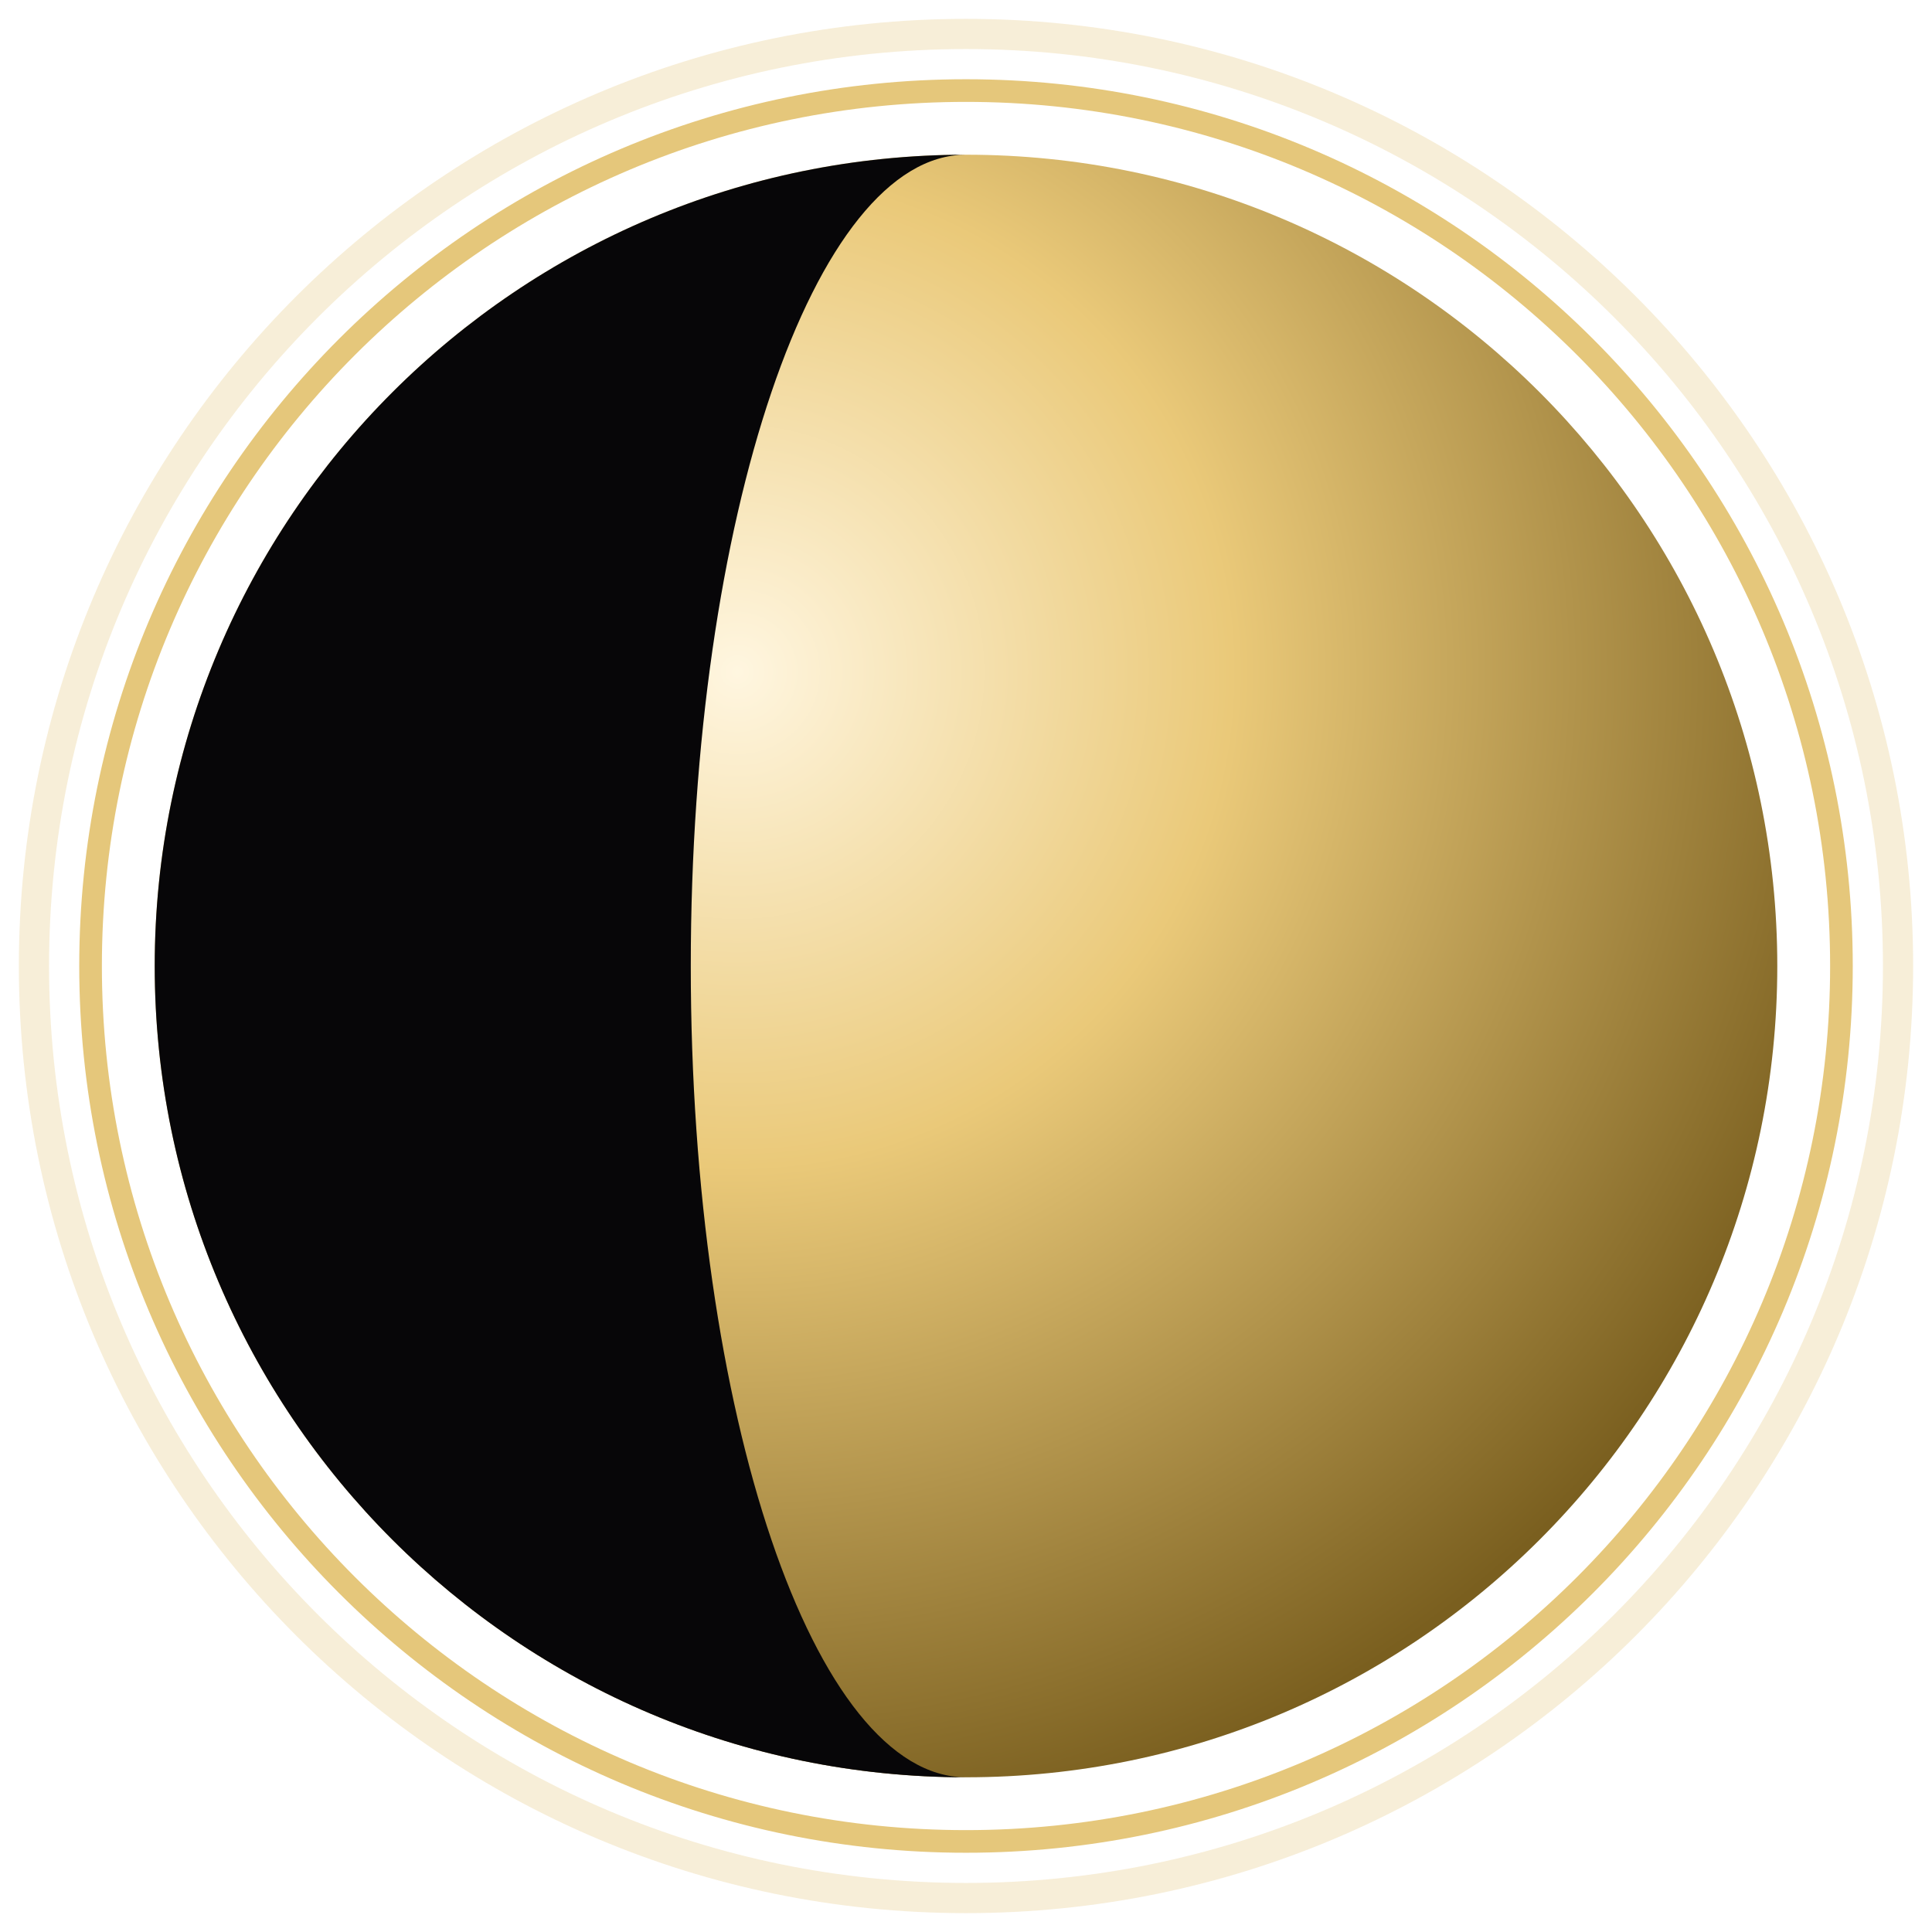
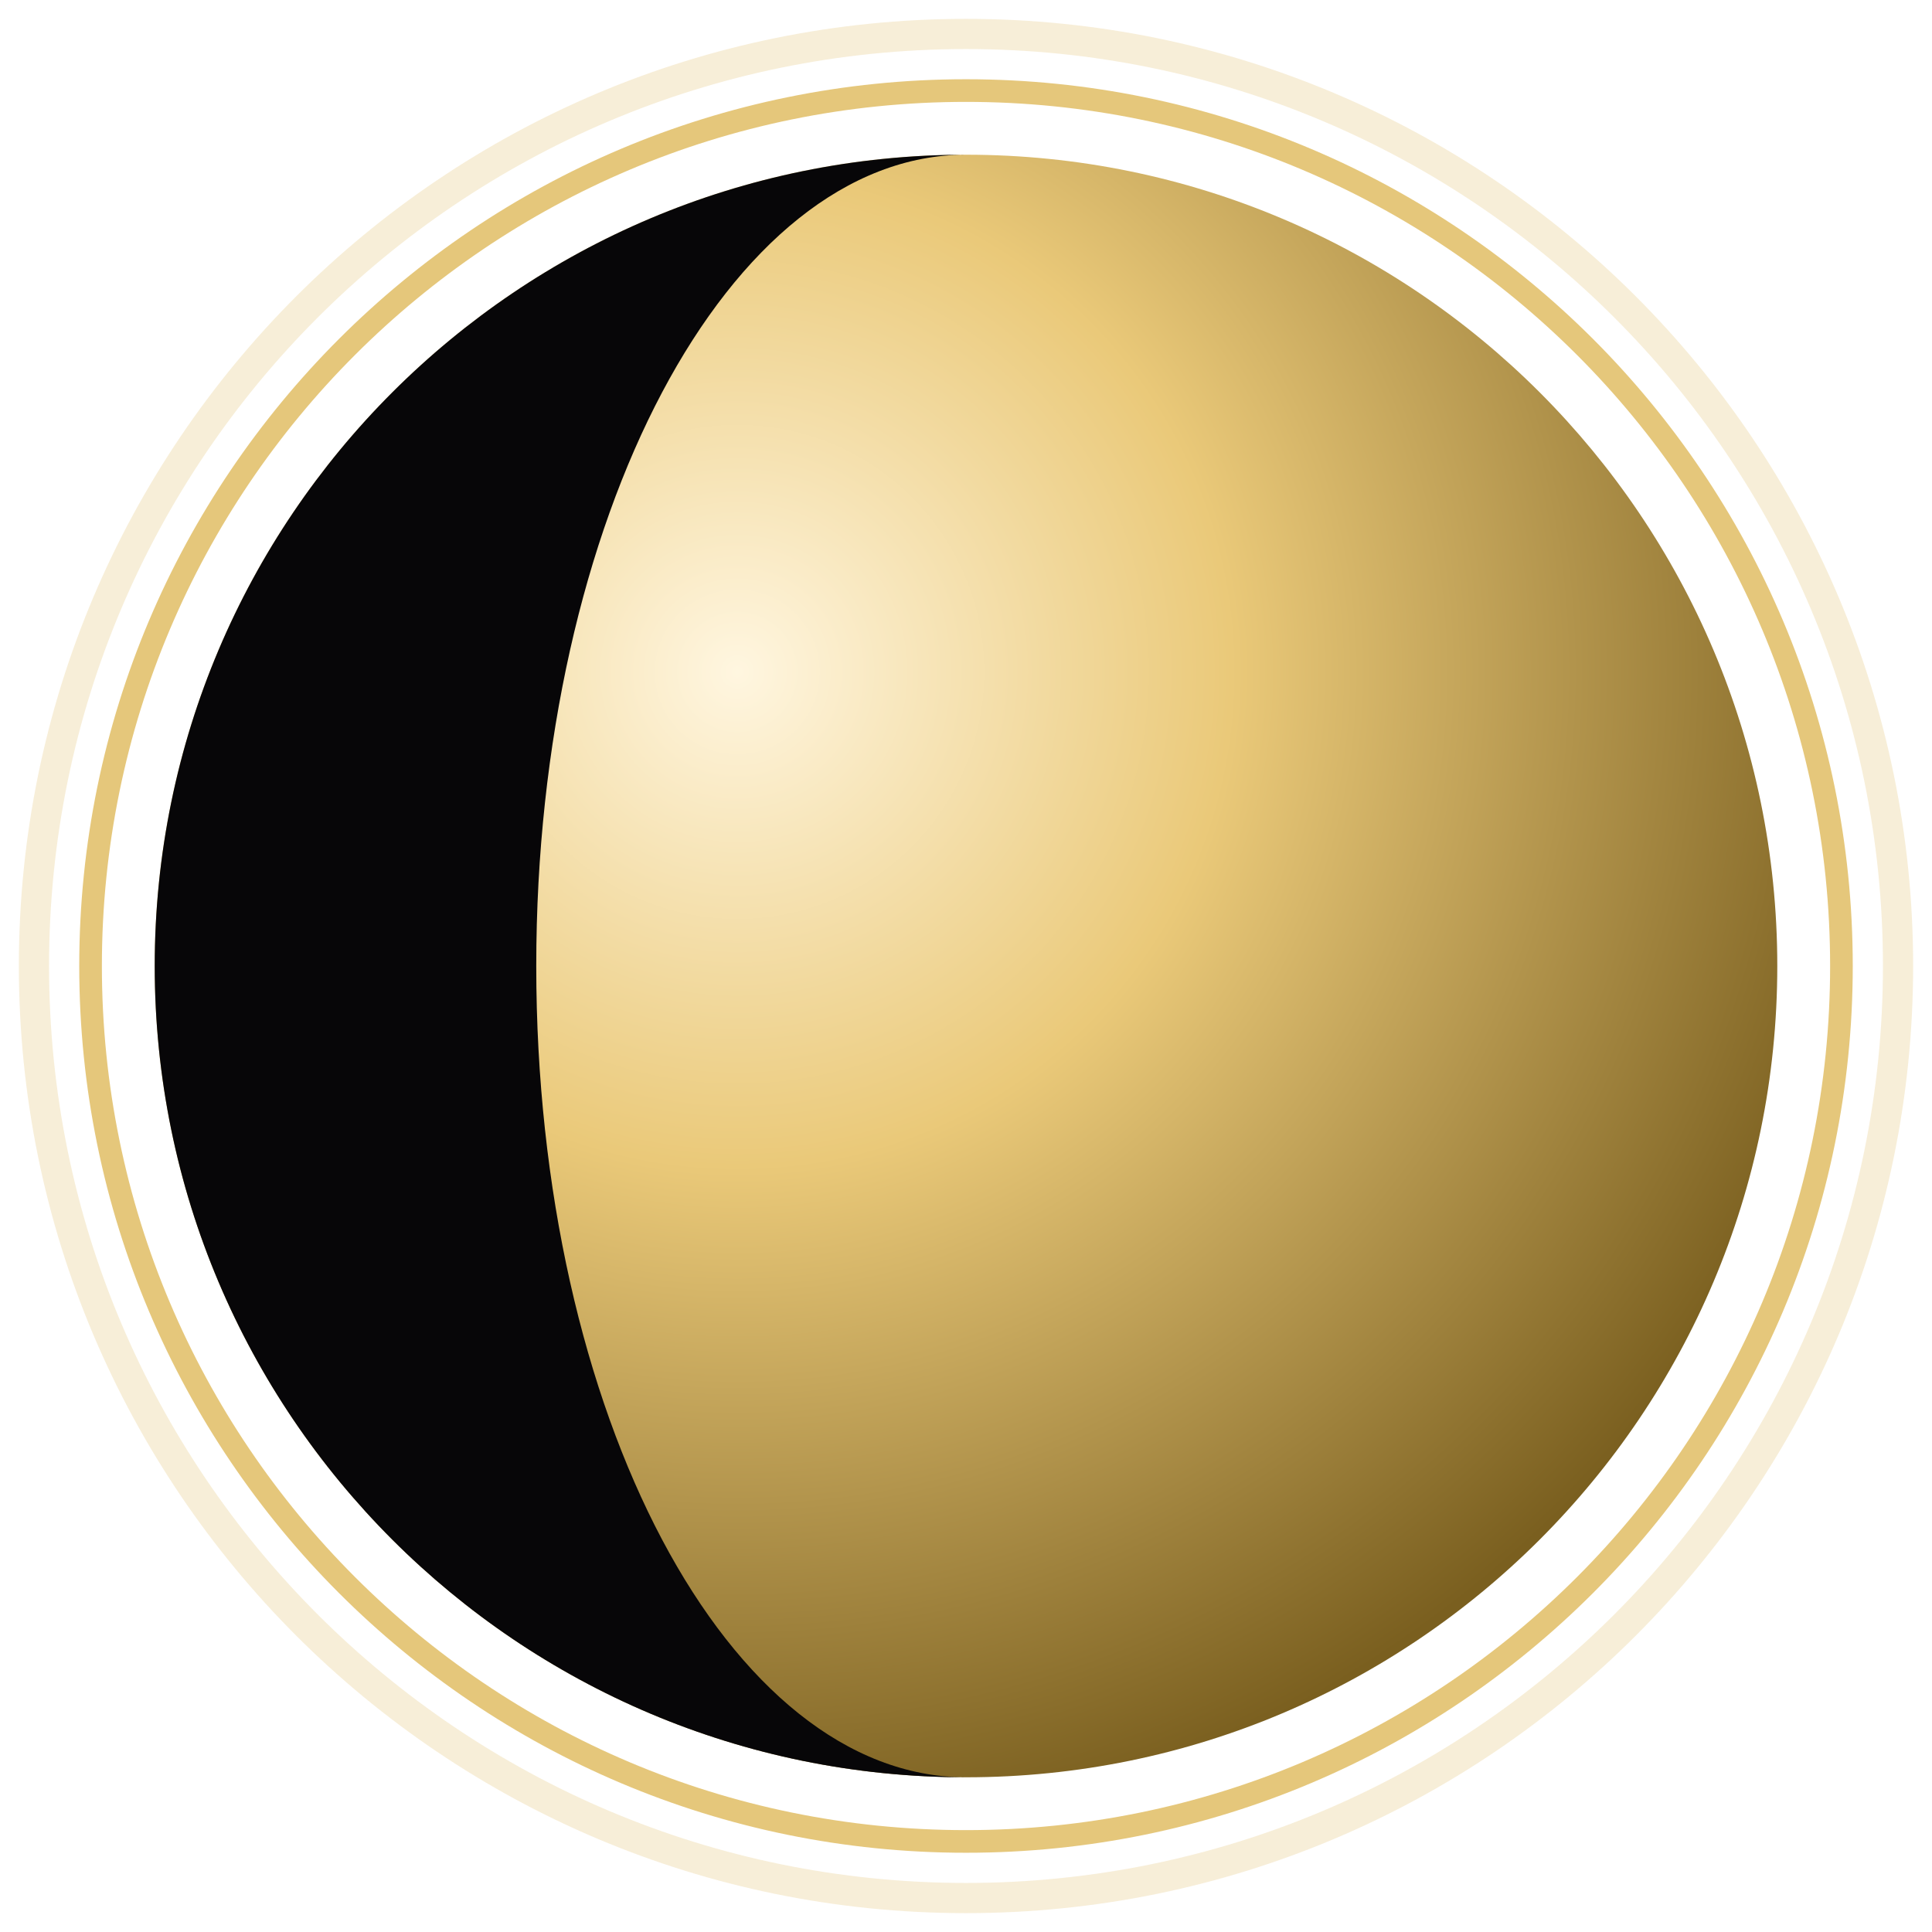
<svg xmlns="http://www.w3.org/2000/svg" viewBox="0 0 512 512" width="512" height="512">
  <defs>
    <radialGradient id="moonGold" cx="36%" cy="32%" r="72%">
      <stop offset="0%" stop-color="#FFF6E0" />
      <stop offset="42%" stop-color="#EAC979" />
      <stop offset="100%" stop-color="#7A5F1F" />
    </radialGradient>
  </defs>
  <circle cx="256" cy="256" r="215" fill="url(#moonGold)" />
-   <path d="M 256 41 A 215 215 0 0 0 256 471 A 72.935 215 0 0 1 256 41 Z" fill="#070608" fill-opacity="1.0" />
+   <path d="M 256 41 A 215 215 0 0 0 256 471 A 113.887 215 0 0 1 256 41 Z" fill="#070608" fill-opacity="1.0" />
  <circle cx="256" cy="256" r="247" fill="none" stroke="#E5C77B" stroke-opacity="0.3" stroke-width="8.0" />
  <circle cx="256" cy="256" r="232" fill="none" stroke="#E5C77B" stroke-opacity="1.0" stroke-width="6.0" />
</svg>
